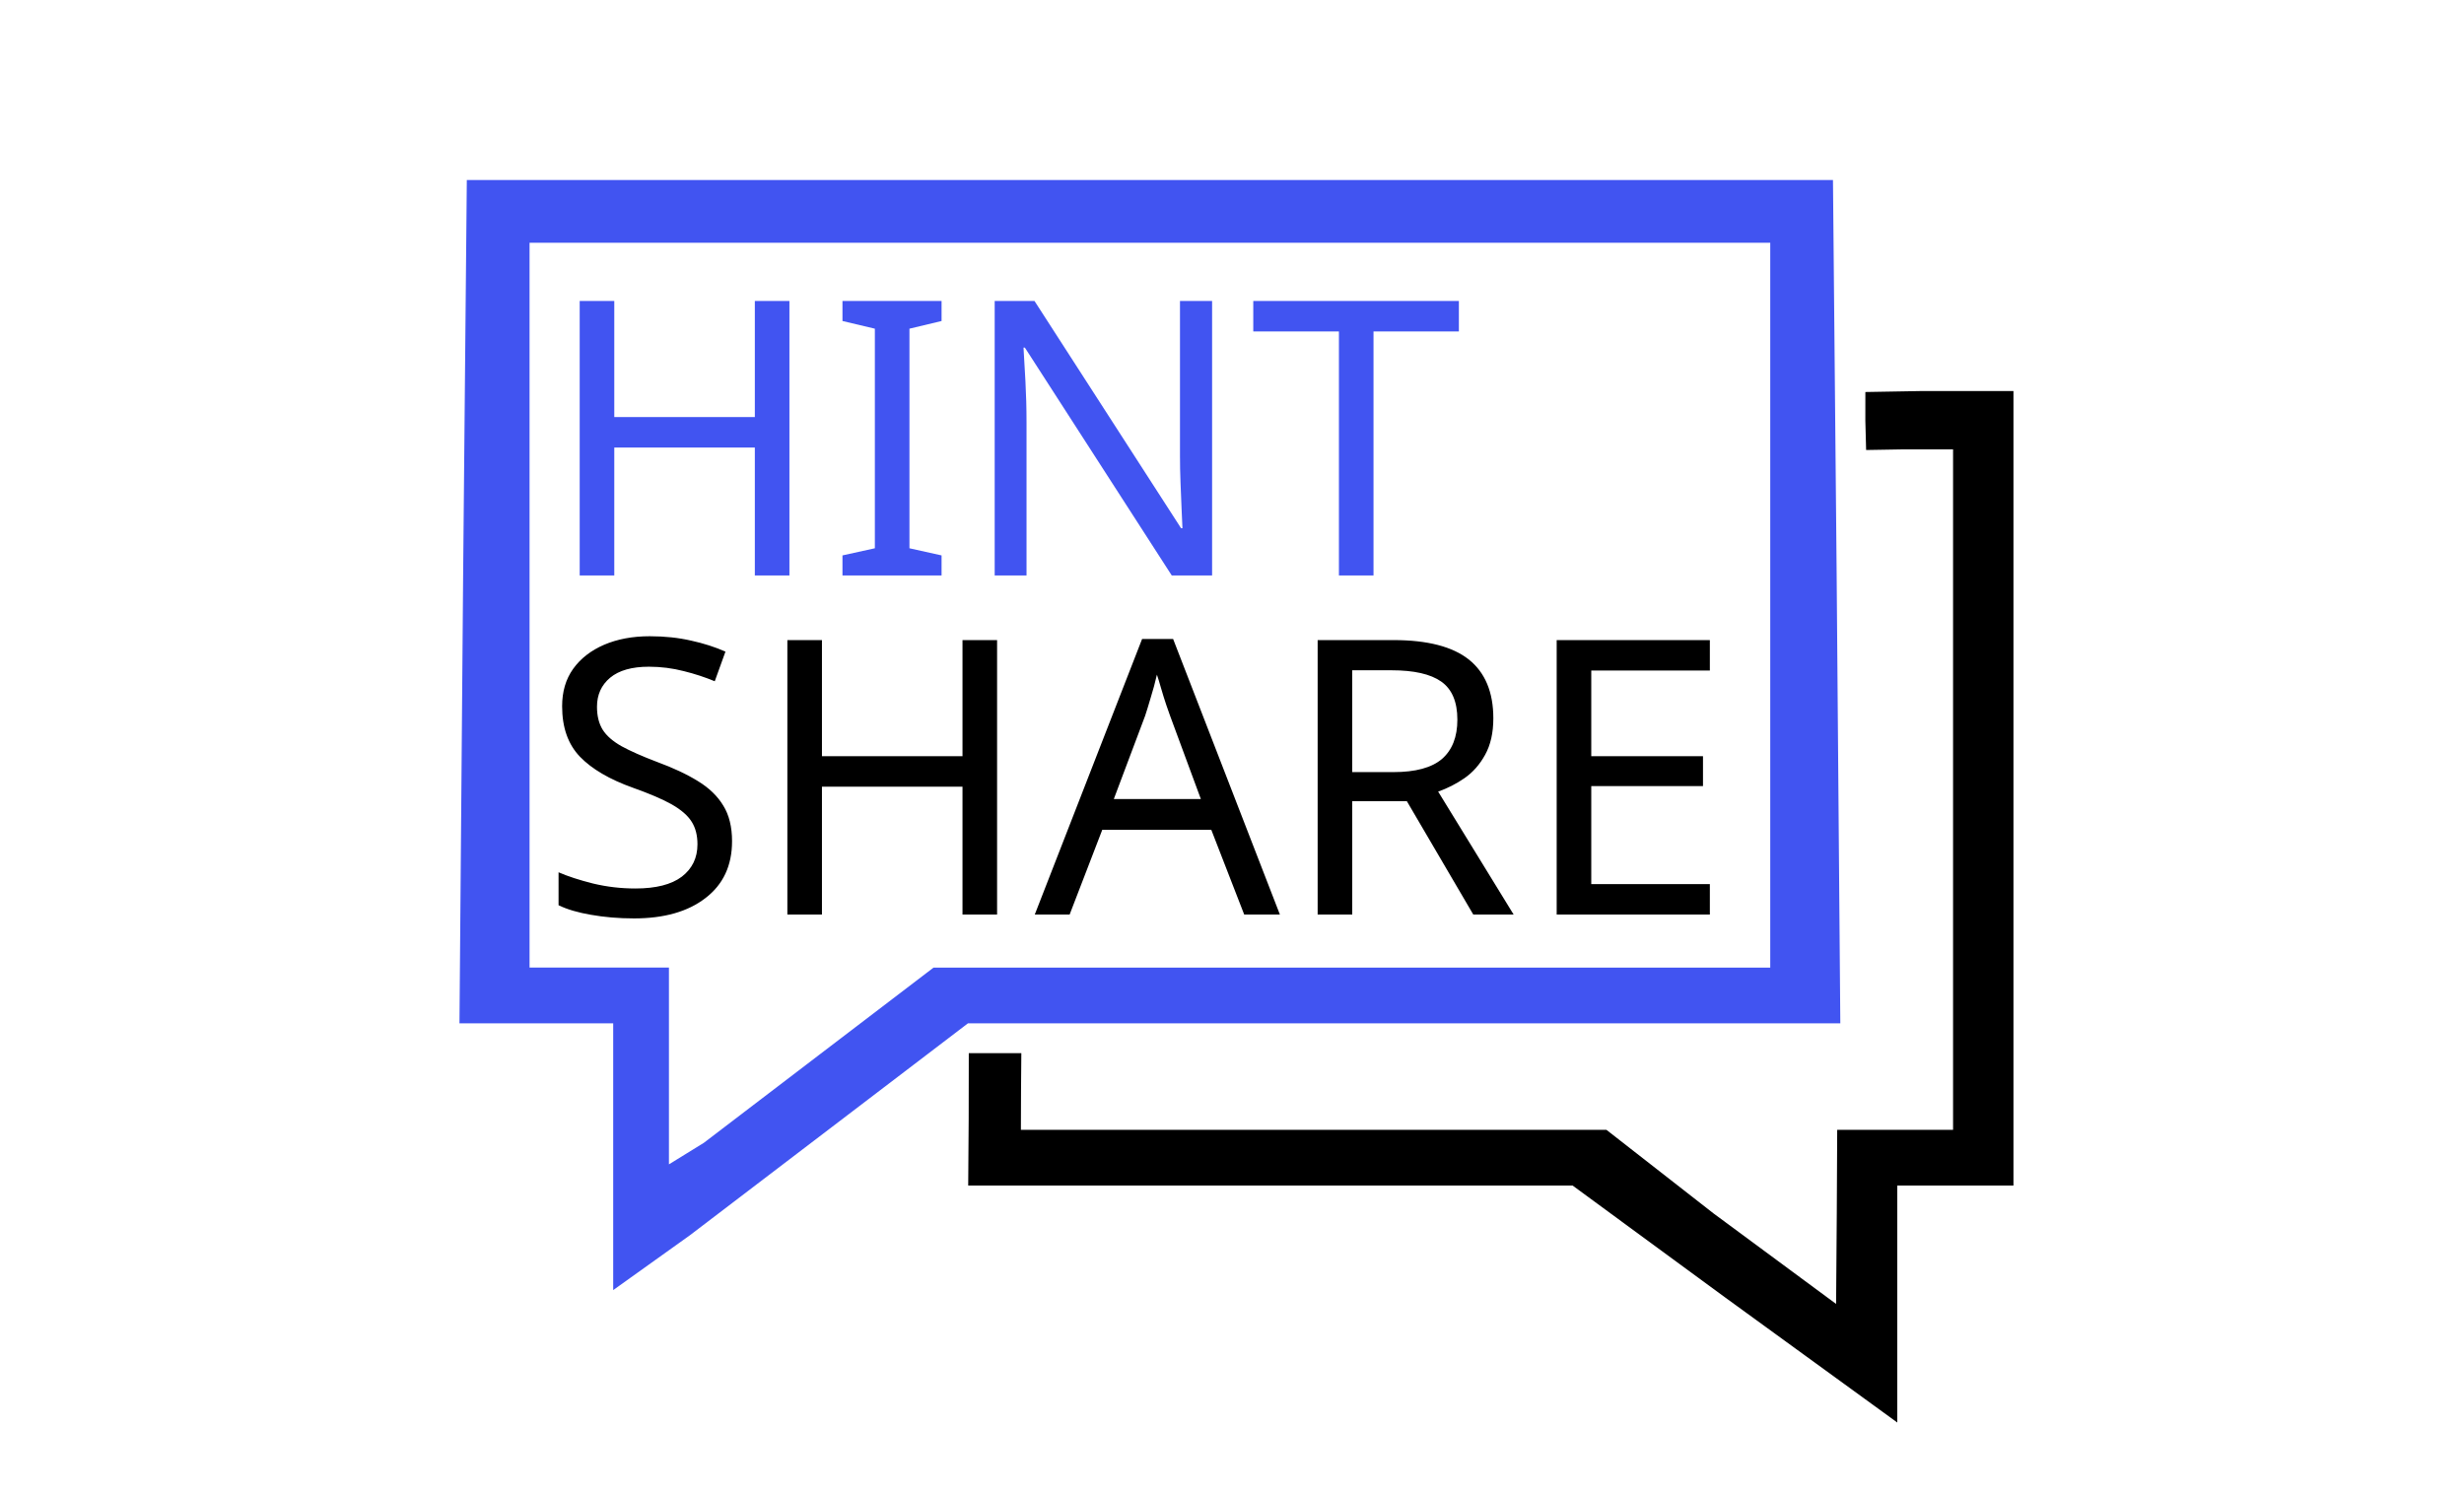
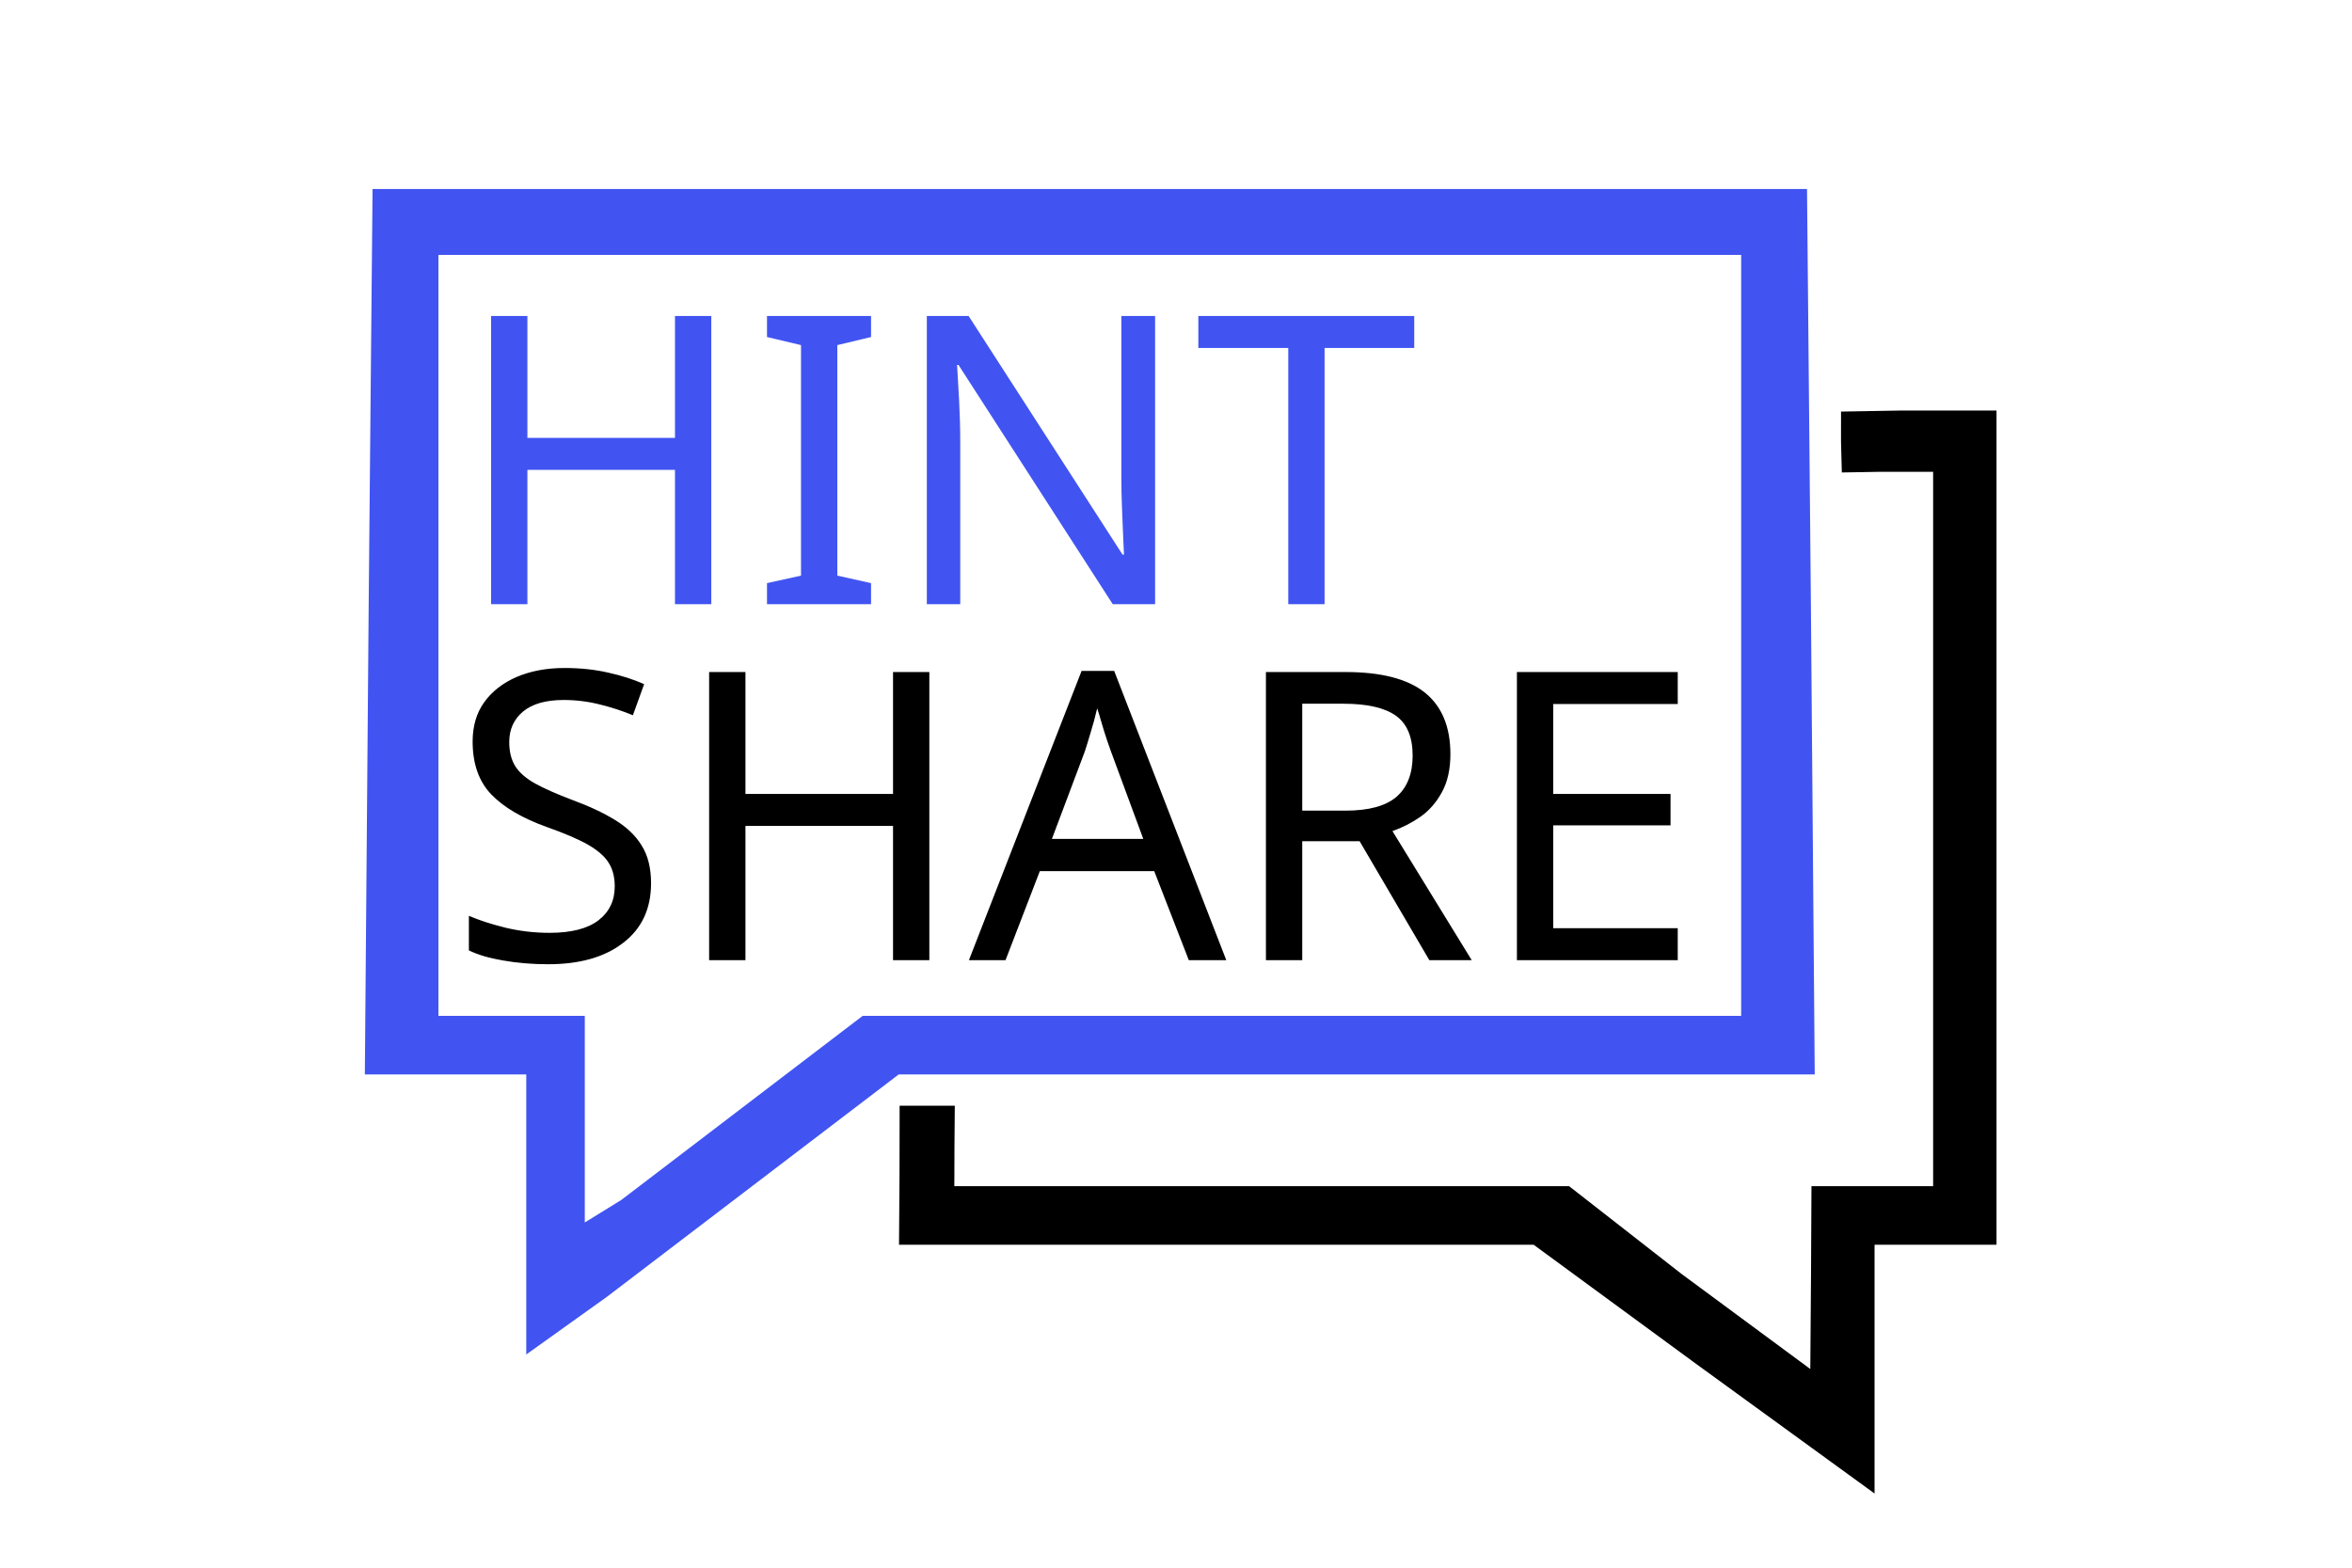
- <svg xmlns="http://www.w3.org/2000/svg" width="66mm" height="40mm" viewBox="0 0 110 85" version="1.1" id="svg5">
+ <svg xmlns="http://www.w3.org/2000/svg" width="15mm" height="10mm" viewBox="0 0 110 85" version="1.1" id="svg5">
  <defs id="defs2" />
  <g id="layer2" />
  <g id="layer1">
    <path id="path622" style="fill:#000000;stroke-width:0.793" d="m 94.212,22.261 h 1.805 3.463 v 22.614 22.614 h -3.042 -3.57 v 4.162 9.327 l -9.836,-7.147 -8.645,-6.342 H 56.606 39.985 l 0.027,-3.769 0.006,-3.769 h 1.565 1.426 l -0.018,2.182 -0.007,2.182 h 16.663 16.663 l 6.097,4.759 6.978,5.154 0.039,-5.154 0.024,-4.759 h 3.062 3.533 v -19.366 -19.366 l -1.389,-0.001 -1.45,-10e-4 -2.11,0.036 -0.044,-1.666 10e-4,-1.635 z" />
    <path d="m 11.446,10.249 h 38.881 38.88 l 0.209,22.415 0.209,25.59 H 64.799 39.971 l -7.915,6.033 -7.914,6.033 -2.182,1.56 -2.182,1.56 v -7.592 -7.592 H 15.403 11.028 l 0.209,-25.59 z m 3.571,3.571 v 19.042 22.218 h 3.967 3.967 v 5.601 5.601 l 0.992,-0.612 0.992,-0.612 6.539,-4.989 6.539,-4.988 H 61.825 85.637 V 32.862 13.82 H 50.327 Z" style="fill:#4154f1;fill-opacity:1;stroke-width:0.793" id="path3079" />
    <text xml:space="preserve" style="font-style:normal;font-variant:normal;font-weight:normal;font-stretch:normal;font-size:21.872px;line-height:1.25;font-family:'Modern Sans';-inkscape-font-specification:'Modern Sans, Normal';font-variant-ligatures:normal;font-variant-caps:normal;font-variant-numeric:normal;font-variant-east-asian:normal;fill:#4154f1;fill-opacity:1;stroke:none;stroke-width:0.265" x="15.748" y="32.755" id="text5090">
      <tspan id="tspan5088" style="font-style:normal;font-variant:normal;font-weight:normal;font-stretch:normal;font-size:21.872px;font-family:'Modern Sans';-inkscape-font-specification:'Modern Sans, Normal';font-variant-ligatures:normal;font-variant-caps:normal;font-variant-numeric:normal;font-variant-east-asian:normal;fill:#4154f1;fill-opacity:1;stroke-width:0.265" x="15.748" y="32.755">HINT</tspan>
    </text>
    <text xml:space="preserve" style="font-style:normal;font-variant:normal;font-weight:normal;font-stretch:normal;font-size:21.872px;line-height:1.25;font-family:'Modern Sans';-inkscape-font-specification:'Modern Sans, Normal';font-variant-ligatures:normal;font-variant-caps:normal;font-variant-numeric:normal;font-variant-east-asian:normal;fill:#000000;fill-opacity:1;stroke:none;stroke-width:0.265" x="15.56" y="52.059" id="text5601">
      <tspan id="tspan5599" style="font-style:normal;font-variant:normal;font-weight:normal;font-stretch:normal;font-size:21.872px;font-family:'Modern Sans';-inkscape-font-specification:'Modern Sans, Normal';font-variant-ligatures:normal;font-variant-caps:normal;font-variant-numeric:normal;font-variant-east-asian:normal;stroke-width:0.265" x="15.56" y="52.059">SHARE</tspan>
    </text>
  </g>
</svg>
